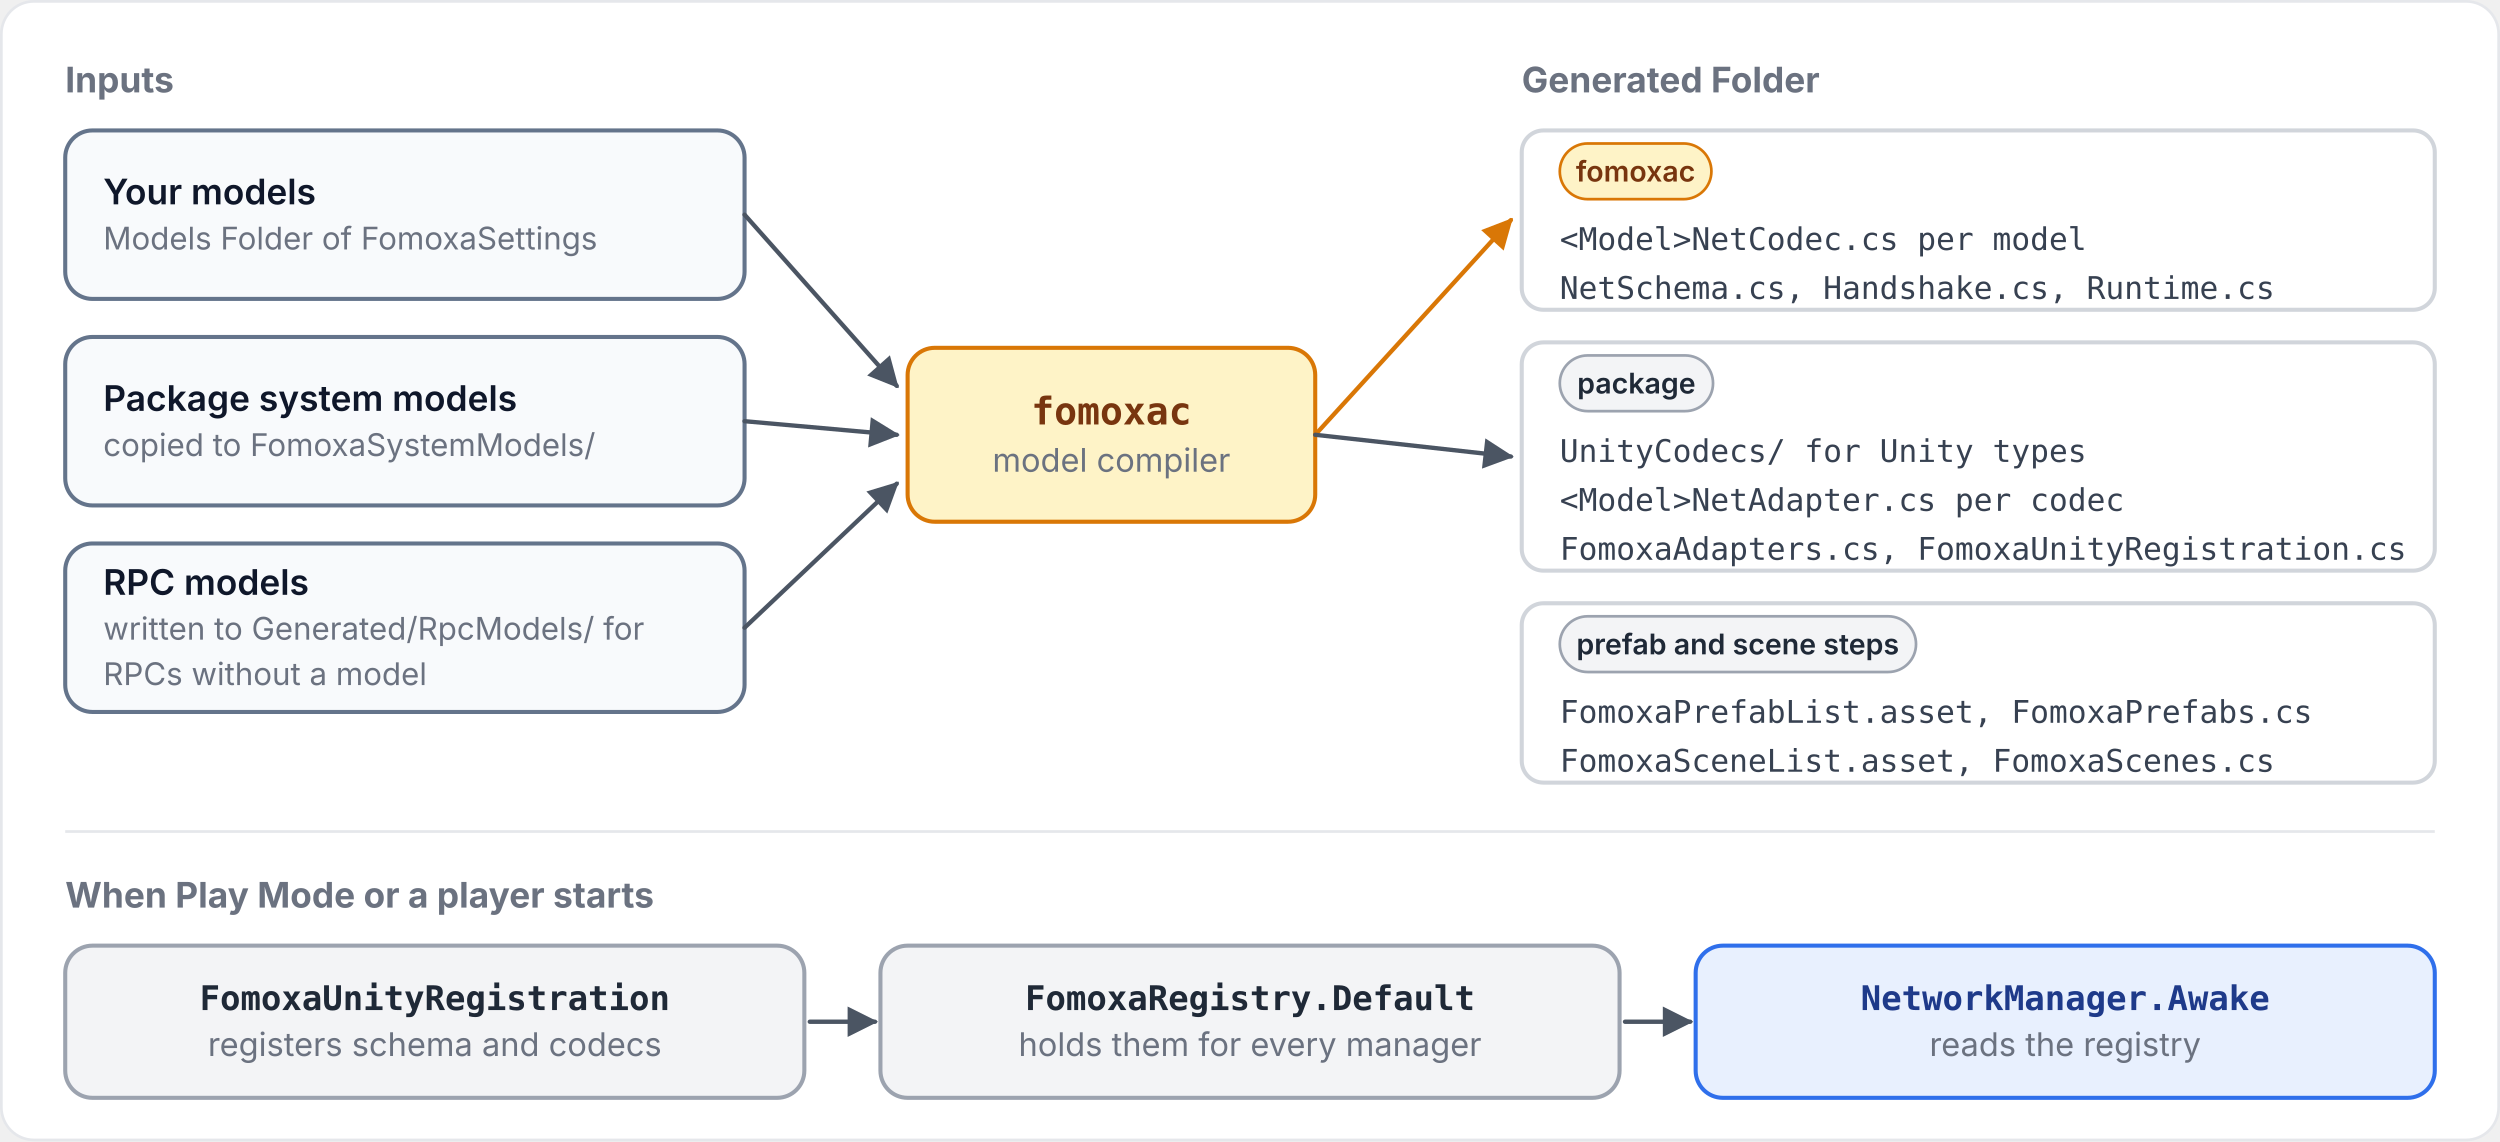
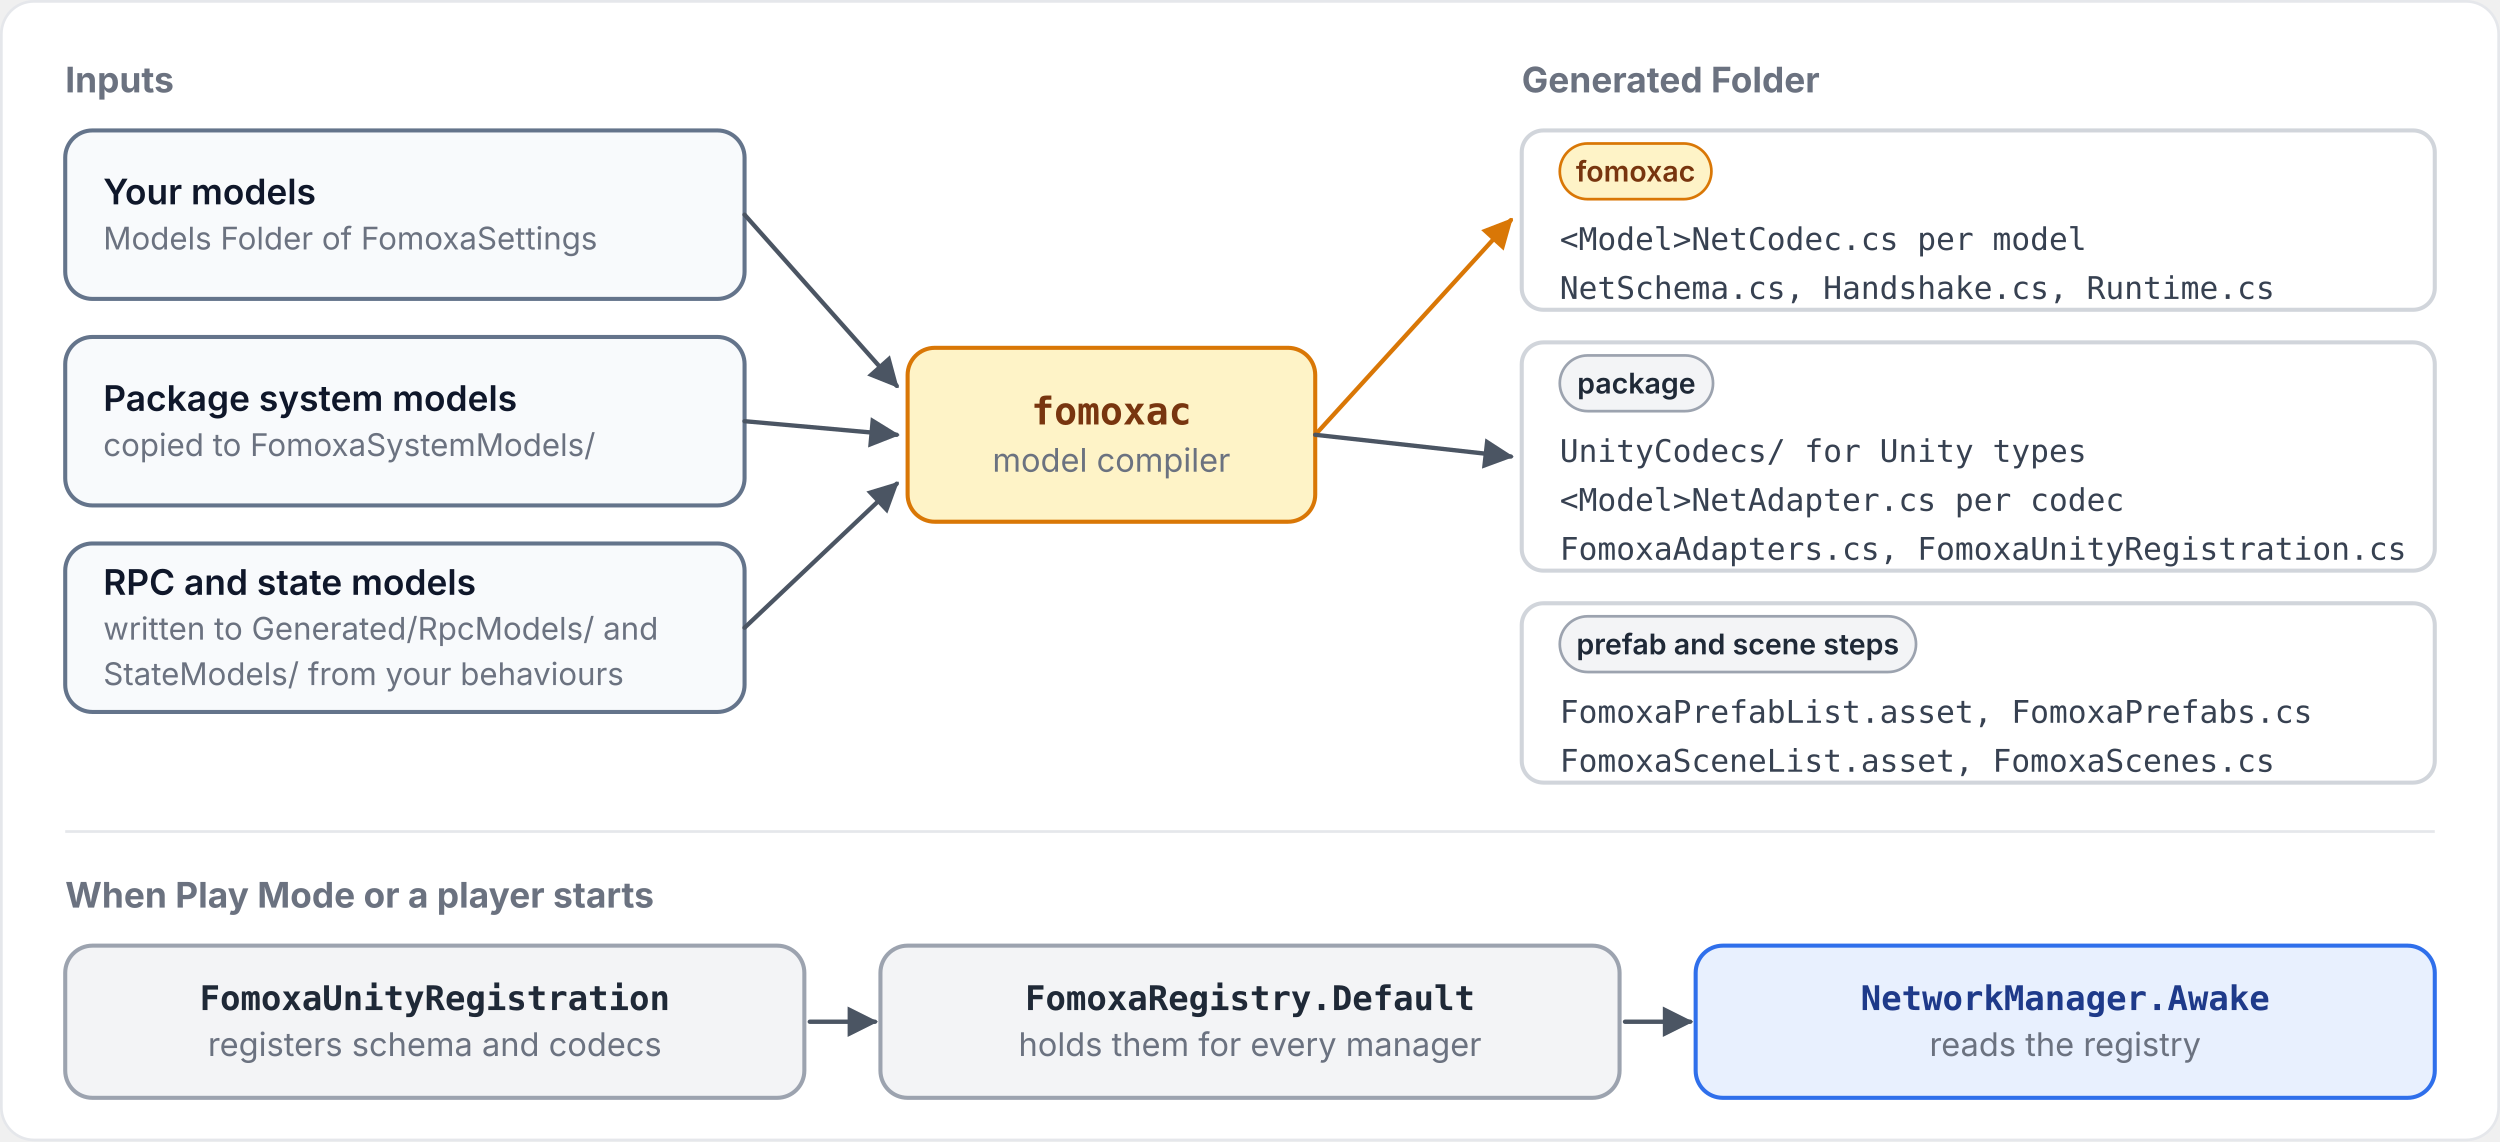
<svg xmlns="http://www.w3.org/2000/svg" width="920" height="420" viewBox="0 0 920 420" role="img" aria-label="How the package generates code from models">
  <defs>
    <marker id="arrow-4B5563" viewBox="0 0 10 10" refX="9" refY="5" markerWidth="7" markerHeight="7" orient="auto-start-reverse">
      <path d="M 0 0 L 10 5 L 0 10 z" fill="#4B5563" />
    </marker>
    <marker id="arrow-D97706" viewBox="0 0 10 10" refX="9" refY="5" markerWidth="7" markerHeight="7" orient="auto-start-reverse">
      <path d="M 0 0 L 10 5 L 0 10 z" fill="#D97706" />
    </marker>
  </defs>
  <rect x="0.5" y="0.5" width="919" height="419" rx="12" fill="#FFFFFF" stroke="#E5E7EB" />
  <text x="24.0" y="34.0" font-family="Inter, 'Segoe UI', Roboto, 'Helvetica Neue', Arial, sans-serif" font-size="13" font-weight="700" fill="#6B7280" text-anchor="start">Inputs</text>
  <rect x="24.0" y="48.0" width="250.0" height="62.0" rx="10" fill="#F8FAFC" stroke="#64748B" stroke-width="1.5" />
  <text x="38.0" y="75.2" font-family="Inter, 'Segoe UI', Roboto, 'Helvetica Neue', Arial, sans-serif" font-size="13" font-weight="600" fill="#0F172A" text-anchor="start">Your models</text>
  <text x="38.0" y="91.8" font-family="Inter, 'Segoe UI', Roboto, 'Helvetica Neue', Arial, sans-serif" font-size="11.5" font-weight="400" fill="#6B7280" text-anchor="start">Models Folder of FomoxaSettings</text>
  <path d="M 274.0 79.0 L 330.0 142.0" fill="none" stroke="#4B5563" stroke-width="1.6" stroke-linejoin="round" stroke-linecap="round" marker-end="url(#arrow-4B5563)" />
  <rect x="24.0" y="124.0" width="250.0" height="62.0" rx="10" fill="#F8FAFC" stroke="#64748B" stroke-width="1.5" />
  <text x="38.0" y="151.2" font-family="Inter, 'Segoe UI', Roboto, 'Helvetica Neue', Arial, sans-serif" font-size="13" font-weight="600" fill="#0F172A" text-anchor="start">Package system models</text>
  <text x="38.0" y="167.8" font-family="Inter, 'Segoe UI', Roboto, 'Helvetica Neue', Arial, sans-serif" font-size="11.5" font-weight="400" fill="#6B7280" text-anchor="start">copied to FomoxaSystemModels/</text>
  <path d="M 274.0 155.0 L 330.0 160.0" fill="none" stroke="#4B5563" stroke-width="1.6" stroke-linejoin="round" stroke-linecap="round" marker-end="url(#arrow-4B5563)" />
  <rect x="24.0" y="200.0" width="250.0" height="62.0" rx="10" fill="#F8FAFC" stroke="#64748B" stroke-width="1.5" />
-   <text x="38.0" y="218.9" font-family="Inter, 'Segoe UI', Roboto, 'Helvetica Neue', Arial, sans-serif" font-size="13" font-weight="600" fill="#0F172A" text-anchor="start">RPC models</text>
-   <text x="38.0" y="235.4" font-family="Inter, 'Segoe UI', Roboto, 'Helvetica Neue', Arial, sans-serif" font-size="11.5" font-weight="400" fill="#6B7280" text-anchor="start">written to Generated/RpcModels/ for</text>
-   <text x="38.0" y="252.1" font-family="Inter, 'Segoe UI', Roboto, 'Helvetica Neue', Arial, sans-serif" font-size="11.5" font-weight="400" fill="#6B7280" text-anchor="start">RPCs without a model</text>
+   <text x="38.0" y="218.9" font-family="Inter, 'Segoe UI', Roboto, 'Helvetica Neue', Arial, sans-serif" font-size="13" font-weight="600" fill="#0F172A" text-anchor="start">RPC and state models</text>
+   <text x="38.0" y="235.4" font-family="Inter, 'Segoe UI', Roboto, 'Helvetica Neue', Arial, sans-serif" font-size="11.5" font-weight="400" fill="#6B7280" text-anchor="start">written to Generated/RpcModels/ and</text>
+   <text x="38.0" y="252.1" font-family="Inter, 'Segoe UI', Roboto, 'Helvetica Neue', Arial, sans-serif" font-size="11.5" font-weight="400" fill="#6B7280" text-anchor="start">StateModels/ from your behaviours</text>
  <path d="M 274.0 231.0 L 330.0 178.0" fill="none" stroke="#4B5563" stroke-width="1.6" stroke-linejoin="round" stroke-linecap="round" marker-end="url(#arrow-4B5563)" />
  <rect x="334.0" y="128.0" width="150.0" height="64.0" rx="10" fill="#FEF3C7" stroke="#D97706" stroke-width="1.5" />
  <text x="409.0" y="156.2" font-family="'JetBrains Mono', 'Cascadia Mono', Consolas, Menlo, monospace" font-size="14" font-weight="600" fill="#78350F" text-anchor="middle">fomoxac</text>
  <text x="409.0" y="173.6" font-family="Inter, 'Segoe UI', Roboto, 'Helvetica Neue', Arial, sans-serif" font-size="12" font-weight="400" fill="#6B7280" text-anchor="middle">model compiler</text>
  <text x="560.0" y="34.0" font-family="Inter, 'Segoe UI', Roboto, 'Helvetica Neue', Arial, sans-serif" font-size="13" font-weight="700" fill="#6B7280" text-anchor="start">Generated Folder</text>
  <rect x="560.0" y="48.0" width="336.0" height="66.0" rx="8" fill="#FFFFFF" stroke="#D1D5DB" stroke-width="1.5" />
  <rect x="574.0" y="52.8" width="55.8" height="20.5" rx="10.25" fill="#FEF3C7" stroke="#D97706" stroke-width="1" />
  <text x="601.9" y="66.8" font-family="Inter, 'Segoe UI', Roboto, 'Helvetica Neue', Arial, sans-serif" font-size="10.5" font-weight="600" fill="#78350F" text-anchor="middle">fomoxac</text>
  <text x="574.0" y="92.0" font-family="'JetBrains Mono', 'Cascadia Mono', Consolas, Menlo, monospace" font-size="11.5" font-weight="400" fill="#374151" text-anchor="start">&lt;Model&gt;NetCodec.cs per model</text>
  <text x="574.0" y="110.0" font-family="'JetBrains Mono', 'Cascadia Mono', Consolas, Menlo, monospace" font-size="11.5" font-weight="400" fill="#374151" text-anchor="start">NetSchema.cs, Handshake.cs, Runtime.cs</text>
  <path d="M 484.0 160.0 L 556.0 81.0" fill="none" stroke="#D97706" stroke-width="1.6" stroke-linejoin="round" stroke-linecap="round" marker-end="url(#arrow-D97706)" />
  <rect x="560.0" y="126.0" width="336.0" height="84.0" rx="8" fill="#FFFFFF" stroke="#D1D5DB" stroke-width="1.5" />
  <rect x="574.0" y="130.8" width="56.4" height="20.5" rx="10.25" fill="#F3F4F6" stroke="#9CA3AF" stroke-width="1" />
  <text x="602.2" y="144.8" font-family="Inter, 'Segoe UI', Roboto, 'Helvetica Neue', Arial, sans-serif" font-size="10.5" font-weight="600" fill="#1F2937" text-anchor="middle">package</text>
  <text x="574.0" y="170.0" font-family="'JetBrains Mono', 'Cascadia Mono', Consolas, Menlo, monospace" font-size="11.5" font-weight="400" fill="#374151" text-anchor="start">UnityCodecs/ for Unity types</text>
  <text x="574.0" y="188.0" font-family="'JetBrains Mono', 'Cascadia Mono', Consolas, Menlo, monospace" font-size="11.5" font-weight="400" fill="#374151" text-anchor="start">&lt;Model&gt;NetAdapter.cs per codec</text>
  <text x="574.0" y="206.0" font-family="'JetBrains Mono', 'Cascadia Mono', Consolas, Menlo, monospace" font-size="11.5" font-weight="400" fill="#374151" text-anchor="start">FomoxaAdapters.cs, FomoxaUnityRegistration.cs</text>
  <path d="M 484.0 160.0 L 556.0 168.0" fill="none" stroke="#4B5563" stroke-width="1.6" stroke-linejoin="round" stroke-linecap="round" marker-end="url(#arrow-4B5563)" />
  <rect x="560.0" y="222.0" width="336.0" height="66.0" rx="8" fill="#FFFFFF" stroke="#D1D5DB" stroke-width="1.5" />
  <rect x="574.0" y="226.8" width="131.1" height="20.5" rx="10.25" fill="#F3F4F6" stroke="#9CA3AF" stroke-width="1" />
  <text x="639.5" y="240.8" font-family="Inter, 'Segoe UI', Roboto, 'Helvetica Neue', Arial, sans-serif" font-size="10.5" font-weight="600" fill="#1F2937" text-anchor="middle">prefab and scene steps</text>
  <text x="574.0" y="266.0" font-family="'JetBrains Mono', 'Cascadia Mono', Consolas, Menlo, monospace" font-size="11.5" font-weight="400" fill="#374151" text-anchor="start">FomoxaPrefabList.asset, FomoxaPrefabs.cs</text>
  <text x="574.0" y="284.0" font-family="'JetBrains Mono', 'Cascadia Mono', Consolas, Menlo, monospace" font-size="11.5" font-weight="400" fill="#374151" text-anchor="start">FomoxaSceneList.asset, FomoxaScenes.cs</text>
  <line x1="24.0" y1="306.0" x2="896.0" y2="306.0" stroke="#E5E7EB" stroke-width="1" />
  <text x="24.0" y="334.0" font-family="Inter, 'Segoe UI', Roboto, 'Helvetica Neue', Arial, sans-serif" font-size="13" font-weight="700" fill="#6B7280" text-anchor="start">When Play Mode or a player starts</text>
  <rect x="24.0" y="348.0" width="272.0" height="56.0" rx="10" fill="#F3F4F6" stroke="#9CA3AF" stroke-width="1.5" />
  <text x="160.0" y="371.7" font-family="'JetBrains Mono', 'Cascadia Mono', Consolas, Menlo, monospace" font-size="12.5" font-weight="600" fill="#1F2937" text-anchor="middle">FomoxaUnityRegistration</text>
  <text x="160.0" y="388.6" font-family="Inter, 'Segoe UI', Roboto, 'Helvetica Neue', Arial, sans-serif" font-size="12" font-weight="400" fill="#6B7280" text-anchor="middle">registers schema and codecs</text>
  <path d="M 298.0 376.0 L 322.0 376.0" fill="none" stroke="#4B5563" stroke-width="1.6" stroke-linejoin="round" stroke-linecap="round" marker-end="url(#arrow-4B5563)" />
  <rect x="324.0" y="348.0" width="272.0" height="56.0" rx="10" fill="#F3F4F6" stroke="#9CA3AF" stroke-width="1.5" />
  <text x="460.0" y="371.7" font-family="'JetBrains Mono', 'Cascadia Mono', Consolas, Menlo, monospace" font-size="12.5" font-weight="600" fill="#1F2937" text-anchor="middle">FomoxaRegistry.Default</text>
  <text x="460.0" y="388.6" font-family="Inter, 'Segoe UI', Roboto, 'Helvetica Neue', Arial, sans-serif" font-size="12" font-weight="400" fill="#6B7280" text-anchor="middle">holds them for every manager</text>
  <path d="M 598.0 376.0 L 622.0 376.0" fill="none" stroke="#4B5563" stroke-width="1.6" stroke-linejoin="round" stroke-linecap="round" marker-end="url(#arrow-4B5563)" />
  <rect x="624.0" y="348.0" width="272.0" height="56.0" rx="10" fill="#E8F0FE" stroke="#2F6FEB" stroke-width="1.5" />
  <text x="760.0" y="371.7" font-family="'JetBrains Mono', 'Cascadia Mono', Consolas, Menlo, monospace" font-size="12.5" font-weight="600" fill="#1E3A8A" text-anchor="middle">NetworkManager.Awake</text>
  <text x="760.0" y="388.6" font-family="Inter, 'Segoe UI', Roboto, 'Helvetica Neue', Arial, sans-serif" font-size="12" font-weight="400" fill="#6B7280" text-anchor="middle">reads the registry</text>
</svg>
